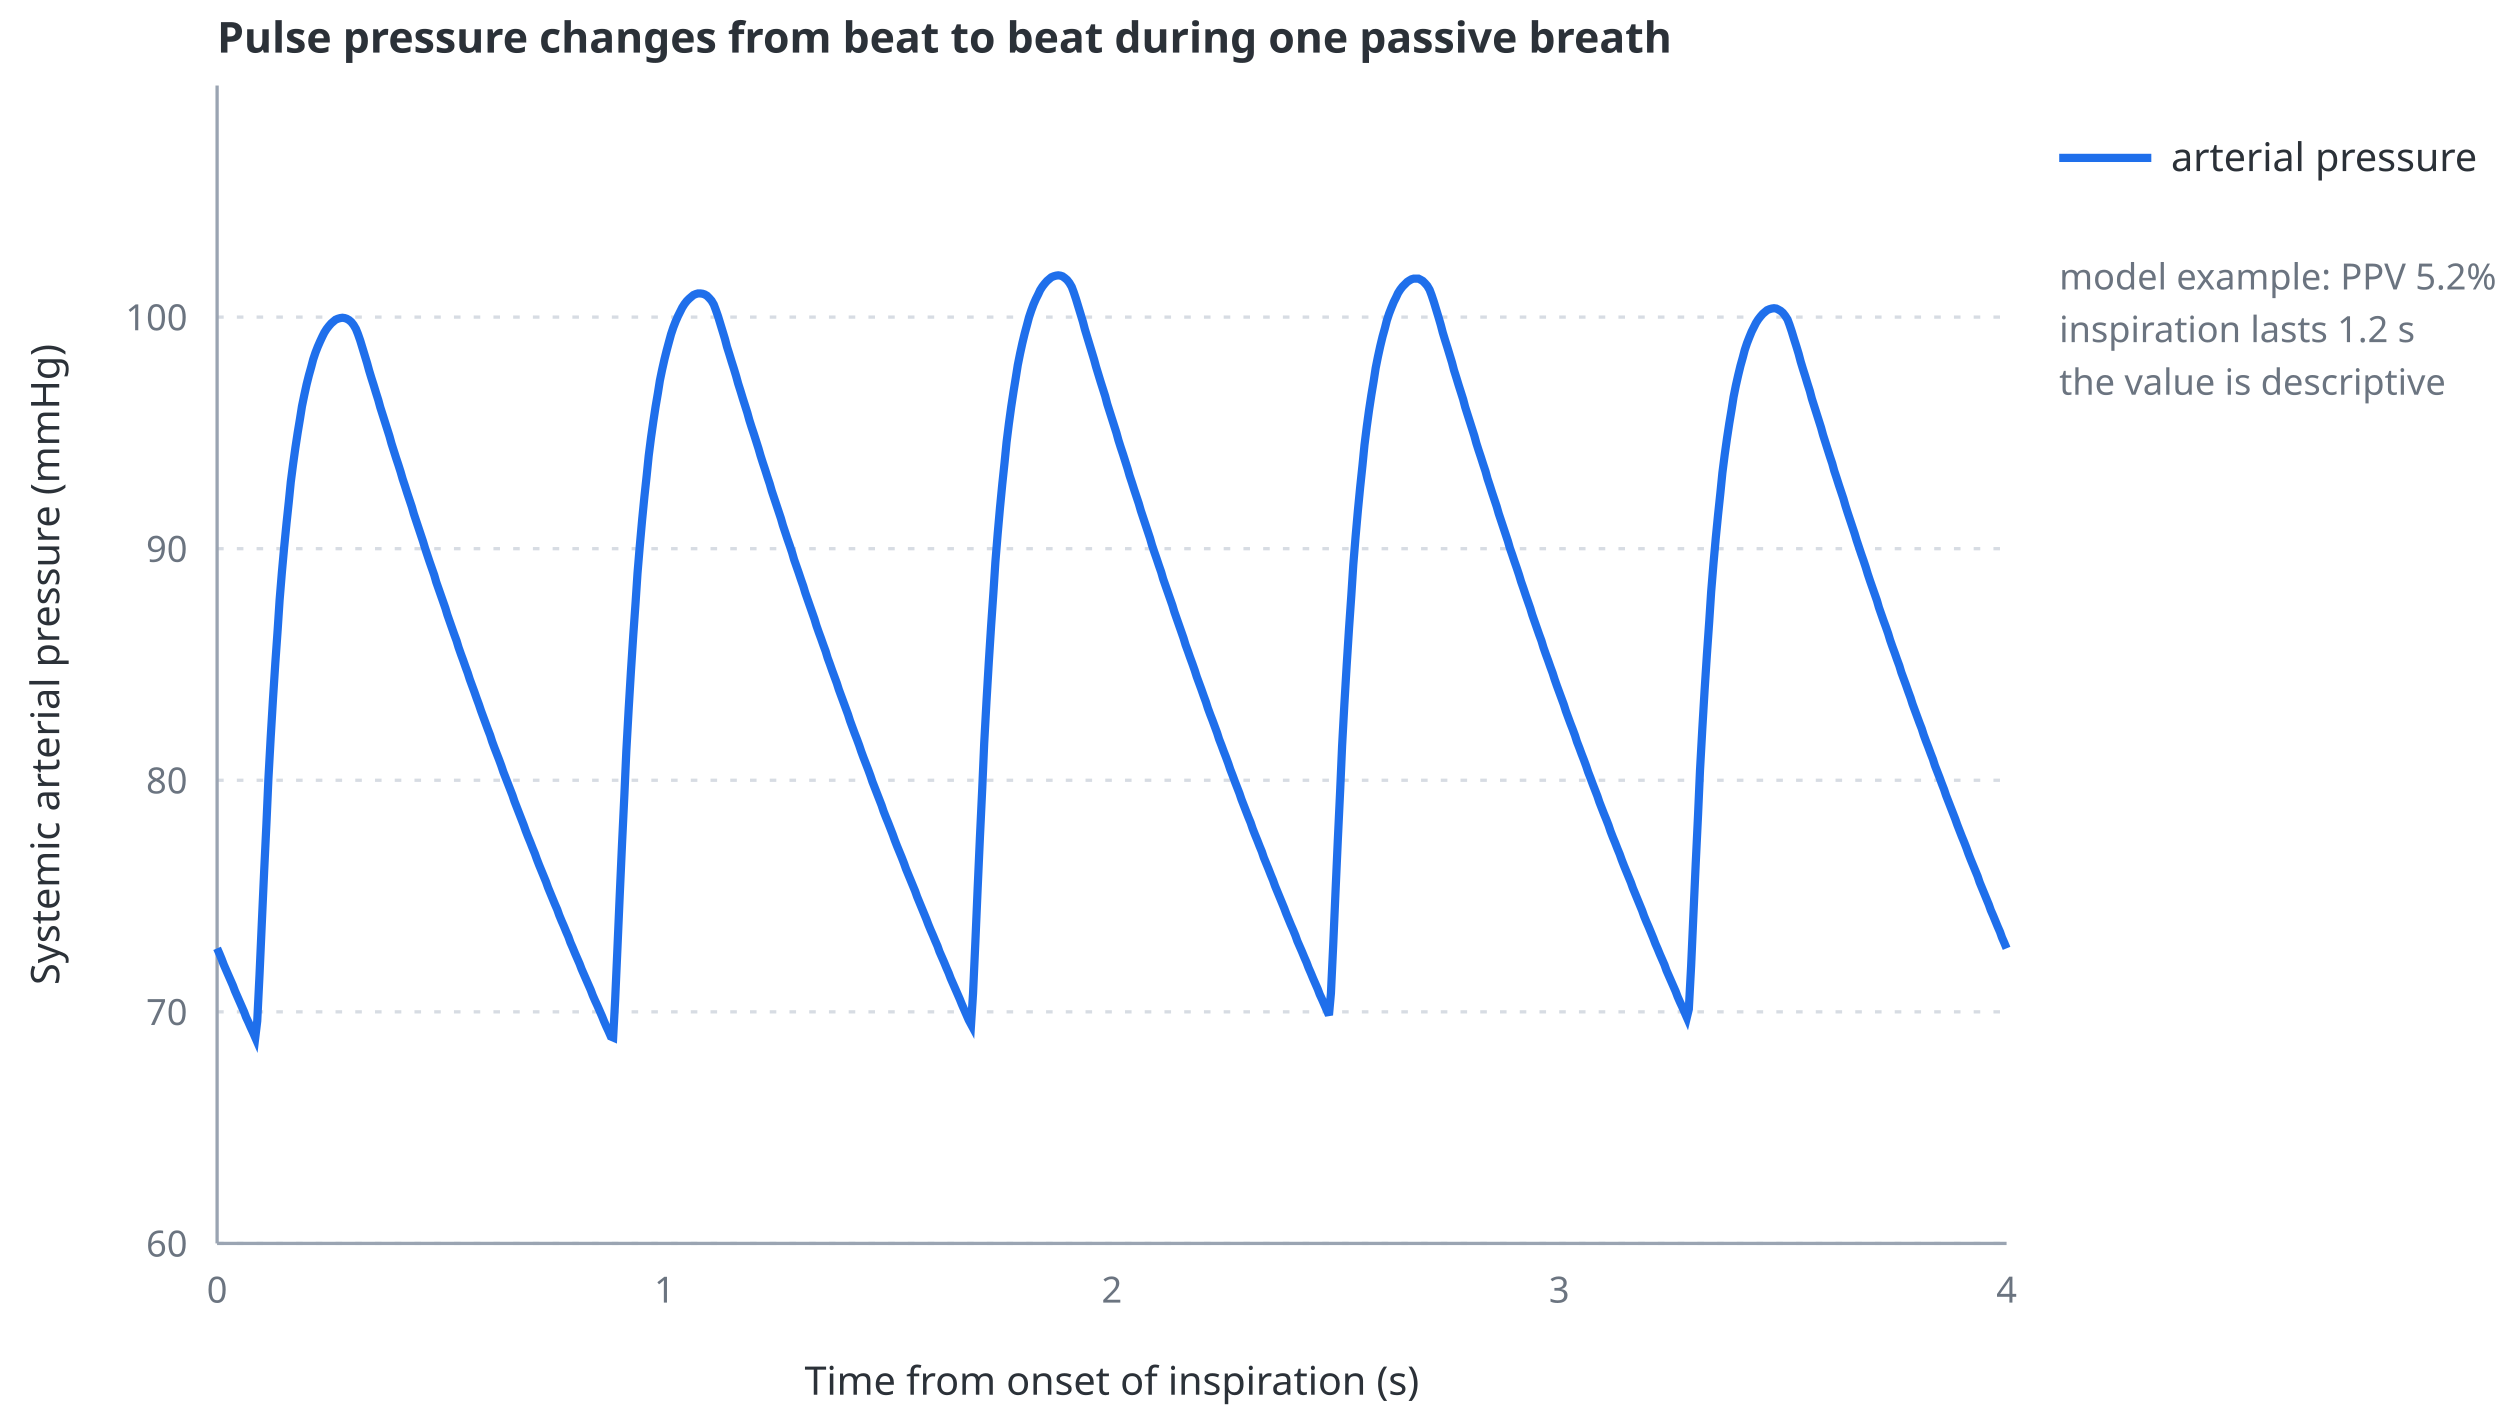
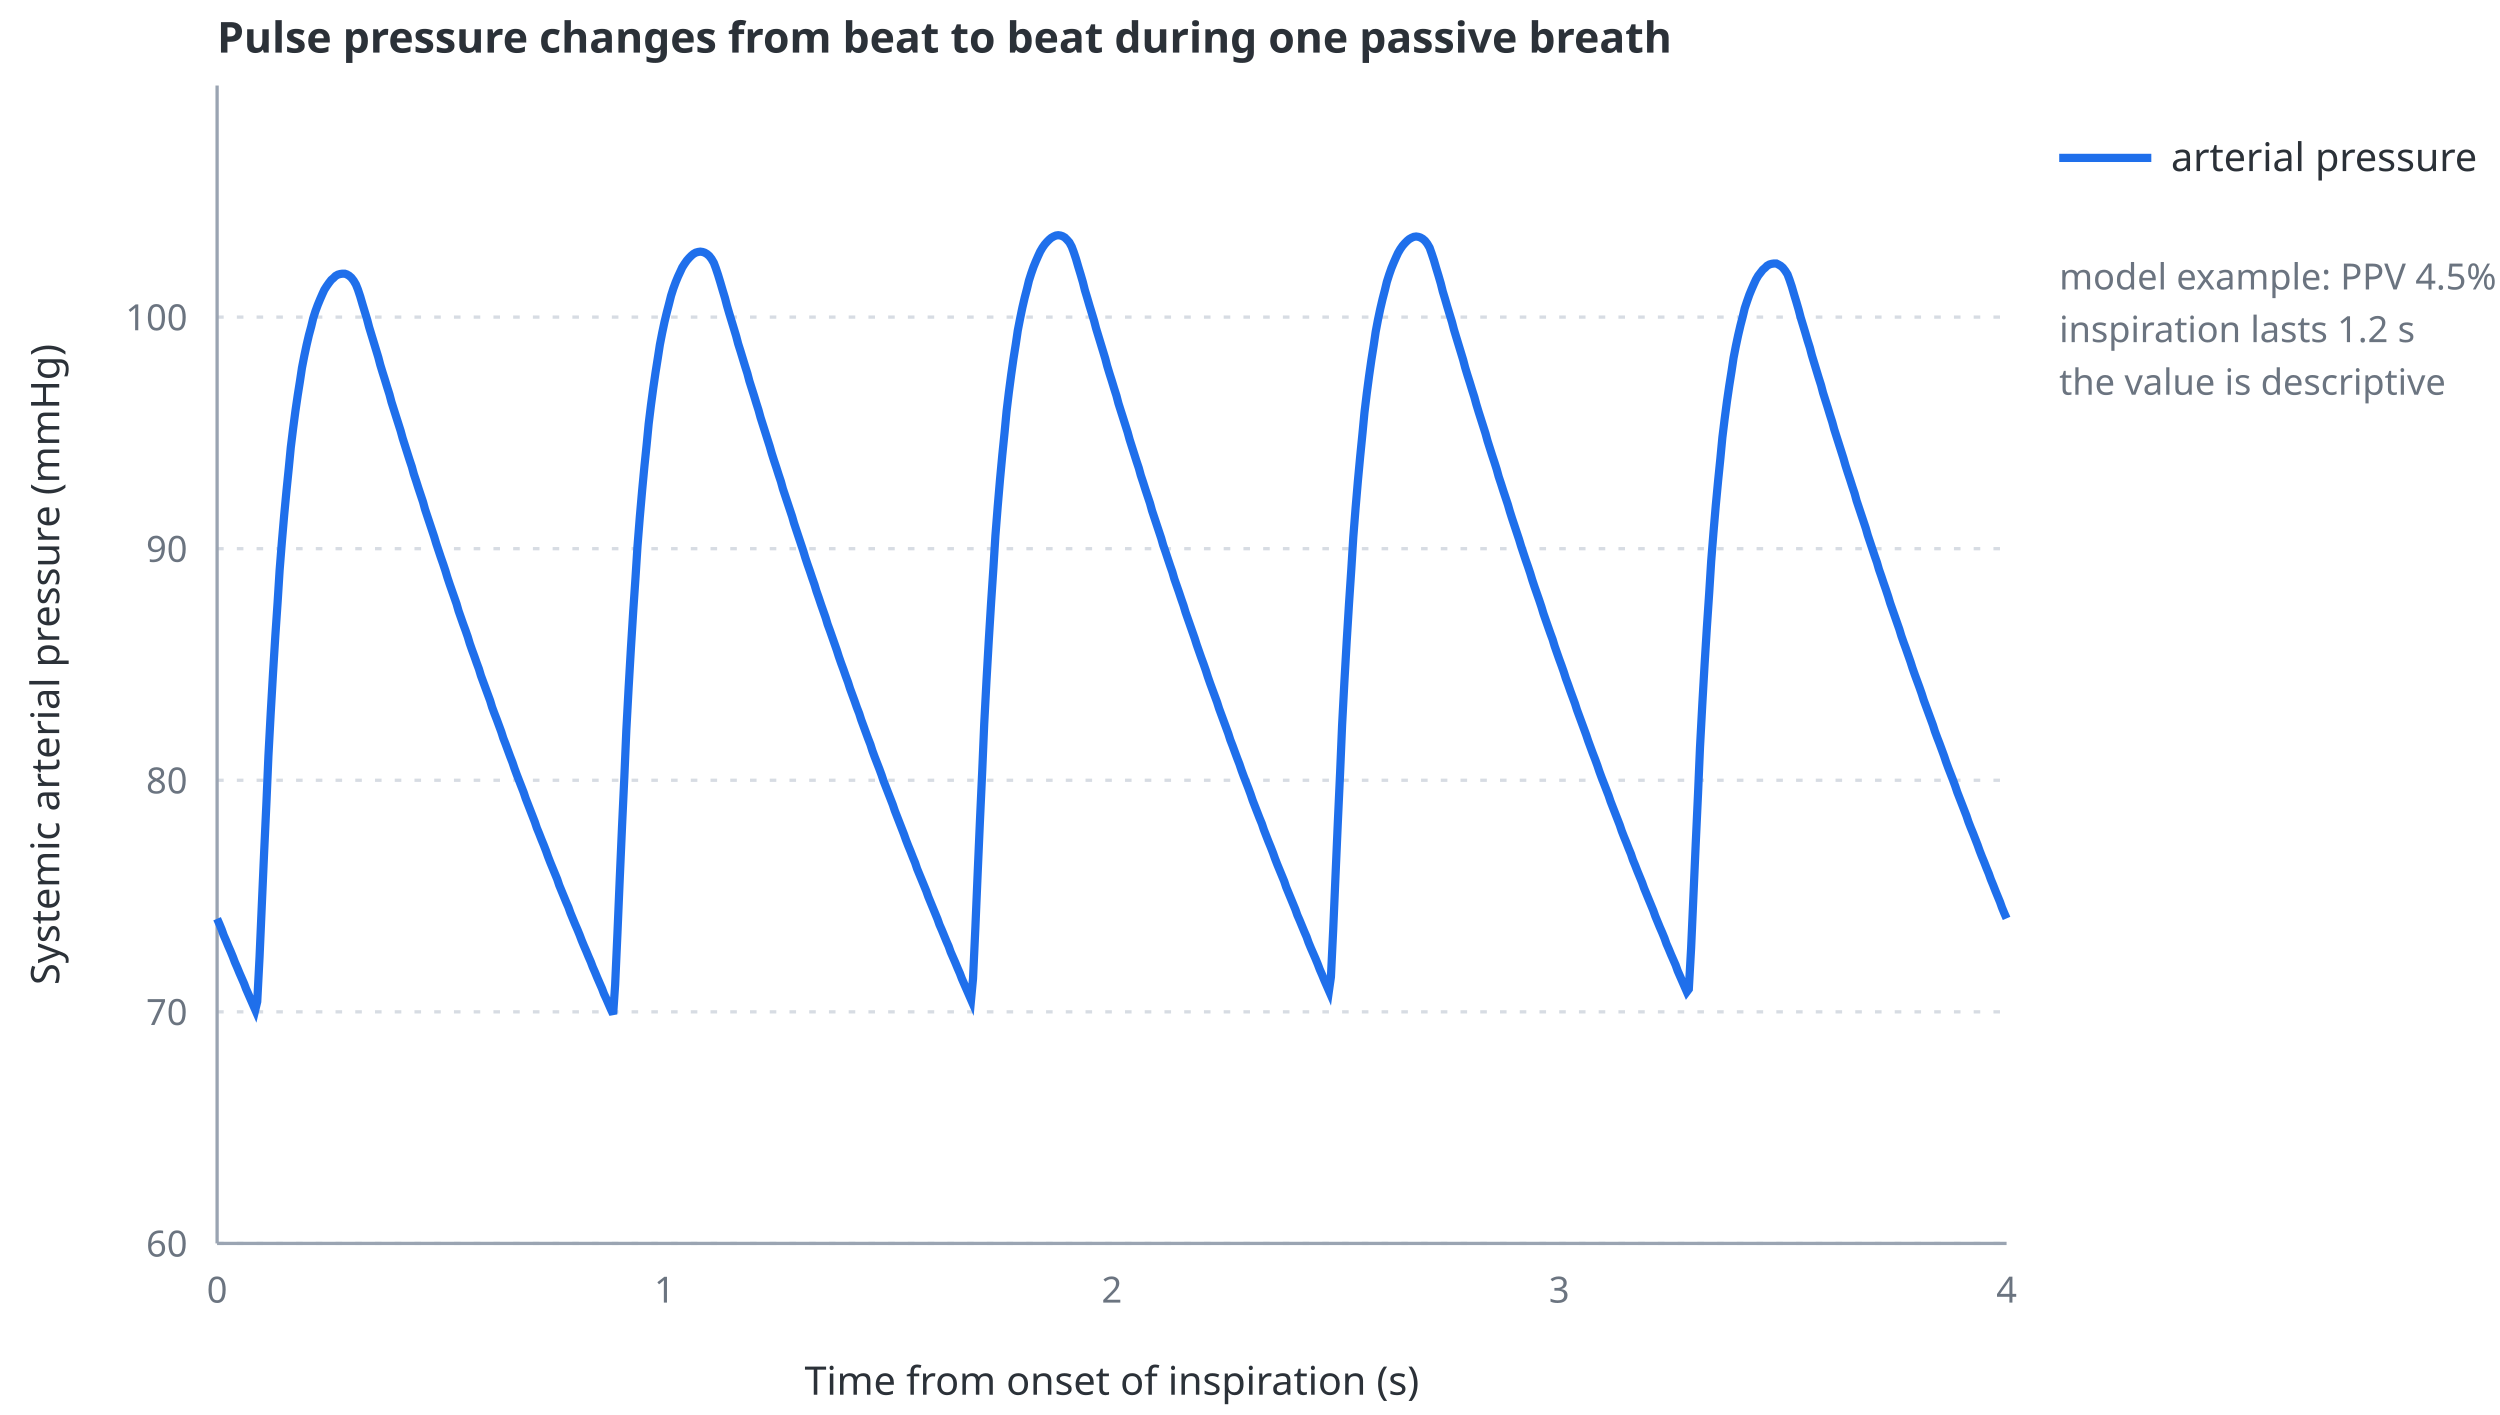
<svg xmlns="http://www.w3.org/2000/svg" viewBox="0 0 760 430" class="arthur-fig" role="img" aria-label="Pulse pressure changes from beat to beat during one passive breath">
  <style>
  svg.arthur-fig .bg { fill: none }
  svg.arthur-fig .axis { stroke: var(--fig-axis, #9aa4b2); stroke-width: 1 }
  svg.arthur-fig .grid { stroke: var(--fig-grid, #d7dce3); stroke-width: 1; stroke-dasharray: 2 4 }
  svg.arthur-fig .tick { fill: var(--fig-muted, #6b7480); font: 11px system-ui, sans-serif }
  svg.arthur-fig .label { fill: var(--fig-text, #2b3138); font: 12px system-ui, sans-serif }
  svg.arthur-fig .title { fill: var(--fig-text, #2b3138); font: 600 13px system-ui, sans-serif }
  svg.arthur-fig .lm { stroke: var(--fig-grid, #d7dce3); stroke-width: 1 }
  svg.arthur-fig .lm-text { fill: var(--fig-muted, #6b7480); font: 600 11px system-ui, sans-serif }
  svg.arthur-fig .total { stroke: var(--fig-total, #1f6feb); stroke-width: 2.5; fill: none }
  svg.arthur-fig .alv { stroke: var(--fig-alv, #d1495b); stroke-width: 1.6; fill: none; stroke-dasharray: 6 3 }
  svg.arthur-fig .extra { stroke: var(--fig-extra, #2a9d8f); stroke-width: 1.6; fill: none; stroke-dasharray: 6 3 }
  svg.arthur-fig .nadir { stroke: var(--fig-total, #1f6feb); stroke-width: 1; stroke-dasharray: 3 3 }
  svg.arthur-fig .dot { fill: var(--fig-total, #1f6feb); stroke: none }
  @media (prefers-color-scheme: dark) {
    svg.arthur-fig .axis { stroke: #5b6472 }
    svg.arthur-fig .grid, svg.arthur-fig .lm { stroke: #363d47 }
    svg.arthur-fig .tick, svg.arthur-fig .lm-text { fill: #8b95a3 }
    svg.arthur-fig .label, svg.arthur-fig .title { fill: #d6dbe2 }
    svg.arthur-fig .total, svg.arthur-fig .nadir { stroke: #58a6ff }
    svg.arthur-fig .dot { fill: #58a6ff }
    svg.arthur-fig .alv { stroke: #f08c9a }
    svg.arthur-fig .extra { stroke: #4fd1c1 }
  }
</style>
  <rect class="bg" width="760" height="430" />
  <text class="title" x="66" y="16">Pulse pressure changes from beat to beat during one passive breath</text>
  <line class="grid" x1="66" y1="378.0" x2="610" y2="378.0" />
  <text class="tick" x="57" y="382.0" text-anchor="end">60</text>
  <line class="grid" x1="66" y1="307.6" x2="610" y2="307.6" />
  <text class="tick" x="57" y="311.6" text-anchor="end">70</text>
  <line class="grid" x1="66" y1="237.2" x2="610" y2="237.2" />
  <text class="tick" x="57" y="241.2" text-anchor="end">80</text>
  <line class="grid" x1="66" y1="166.8" x2="610" y2="166.8" />
  <text class="tick" x="57" y="170.8" text-anchor="end">90</text>
  <line class="grid" x1="66" y1="96.4" x2="610" y2="96.4" />
  <text class="tick" x="57" y="100.4" text-anchor="end">100</text>
  <text class="tick" x="66.0" y="396" text-anchor="middle">0</text>
  <text class="tick" x="202.0" y="396" text-anchor="middle">1</text>
  <text class="tick" x="338.0" y="396" text-anchor="middle">2</text>
  <text class="tick" x="474.0" y="396" text-anchor="middle">3</text>
  <text class="tick" x="610.0" y="396" text-anchor="middle">4</text>
  <line class="axis" x1="66" y1="26" x2="66" y2="378" />
  <line class="axis" x1="66" y1="378.0" x2="610" y2="378.0" />
-   <path class="total" style="stroke-dasharray:none" d="M66.0 288.3 L66.7 289.9 L67.4 291.6 L68.0 293.2 L68.7 294.8 L69.4 296.4 L70.1 298.0 L70.8 299.6 L71.4 301.2 L72.1 302.8 L72.8 304.4 L73.5 306.0 L74.2 307.6 L74.8 309.2 L75.5 310.7 L76.2 312.3 L76.9 313.8 L77.6 315.4 L78.2 310.4 L78.9 296.2 L79.6 280.4 L80.3 264.9 L81.0 250.3 L81.6 236.7 L82.3 224.0 L83.0 212.3 L83.7 201.5 L84.4 191.6 L85.0 182.4 L85.7 173.9 L86.4 166.2 L87.1 159.1 L87.8 152.5 L88.4 146.5 L89.1 141.1 L89.8 136.1 L90.5 131.5 L91.2 127.3 L91.8 123.5 L92.5 120.1 L93.2 116.9 L93.9 114.1 L94.6 111.6 L95.2 109.3 L95.9 107.2 L96.6 105.4 L97.3 103.8 L98.0 102.3 L98.6 101.1 L99.3 100.0 L100.0 99.1 L100.7 98.3 L101.4 97.7 L102.0 97.2 L102.7 96.9 L103.4 96.7 L104.1 96.6 L104.8 96.7 L105.4 96.9 L106.1 97.3 L106.8 97.9 L107.5 98.8 L108.2 100.0 L108.8 101.5 L109.5 103.5 L110.2 105.8 L110.9 108.1 L111.6 110.4 L112.2 112.6 L112.9 114.9 L113.6 117.1 L114.3 119.4 L115.0 121.6 L115.6 123.8 L116.3 126.0 L117.0 128.2 L117.7 130.4 L118.4 132.6 L119.0 134.8 L119.7 137.0 L120.4 139.2 L121.1 141.3 L121.8 143.5 L122.4 145.6 L123.1 147.7 L123.8 149.9 L124.5 152.0 L125.2 154.1 L125.8 156.2 L126.5 158.3 L127.2 160.4 L127.9 162.5 L128.6 164.6 L129.2 166.6 L129.9 168.7 L130.6 170.8 L131.3 172.8 L132.0 174.8 L132.6 176.9 L133.3 178.9 L134.0 180.9 L134.7 182.9 L135.4 184.9 L136.0 186.9 L136.7 188.9 L137.4 190.9 L138.1 192.9 L138.8 194.8 L139.4 196.8 L140.1 198.8 L140.8 200.7 L141.5 202.7 L142.2 204.6 L142.8 206.5 L143.5 208.4 L144.2 210.3 L144.9 212.3 L145.6 214.2 L146.2 216.0 L146.9 217.9 L147.6 219.8 L148.3 221.7 L149.0 223.5 L149.6 225.4 L150.3 227.3 L151.0 229.1 L151.7 230.9 L152.4 232.8 L153.0 234.6 L153.7 236.4 L154.4 238.2 L155.1 240.0 L155.8 241.8 L156.4 243.6 L157.1 245.4 L157.8 247.2 L158.5 249.0 L159.2 250.8 L159.8 252.5 L160.5 254.3 L161.2 256.0 L161.9 257.8 L162.6 259.5 L163.2 261.2 L163.9 263.0 L164.6 264.7 L165.3 266.4 L166.0 268.1 L166.6 269.8 L167.3 271.5 L168.0 273.2 L168.7 274.9 L169.4 276.5 L170.0 278.2 L170.7 279.9 L171.4 281.5 L172.1 283.2 L172.8 284.8 L173.4 286.5 L174.1 288.1 L174.8 289.8 L175.5 291.4 L176.2 293.0 L176.8 294.6 L177.5 296.2 L178.2 297.8 L178.9 299.4 L179.6 301.0 L180.2 302.6 L180.9 304.2 L181.6 305.7 L182.3 307.3 L183.0 308.9 L183.6 310.4 L184.3 312.0 L185.0 313.5 L185.7 315.1 L186.4 315.4 L187.0 304.1 L187.7 288.3 L188.4 272.1 L189.1 256.5 L189.8 241.9 L190.4 228.4 L191.1 215.8 L191.8 204.1 L192.5 193.3 L193.2 183.4 L193.8 174.3 L194.5 165.9 L195.2 158.1 L195.9 151.0 L196.6 144.5 L197.2 138.6 L197.9 133.1 L198.6 128.2 L199.3 123.6 L200.0 119.5 L200.6 115.7 L201.3 112.3 L202.0 109.2 L202.7 106.4 L203.4 103.8 L204.0 101.6 L204.7 99.5 L205.4 97.7 L206.1 96.1 L206.8 94.7 L207.4 93.5 L208.1 92.4 L208.8 91.5 L209.5 90.8 L210.2 90.2 L210.8 89.7 L211.5 89.4 L212.2 89.2 L212.9 89.2 L213.6 89.3 L214.2 89.5 L214.9 89.9 L215.6 90.6 L216.3 91.4 L217.0 92.6 L217.6 94.2 L218.3 96.2 L219.0 98.5 L219.7 100.8 L220.4 103.1 L221.0 105.4 L221.7 107.6 L222.4 109.9 L223.1 112.1 L223.8 114.4 L224.4 116.6 L225.1 118.8 L225.8 121.1 L226.5 123.3 L227.2 125.5 L227.8 127.7 L228.5 129.9 L229.2 132.0 L229.9 134.2 L230.6 136.4 L231.2 138.5 L231.9 140.7 L232.6 142.8 L233.3 145.0 L234.0 147.1 L234.6 149.2 L235.3 151.3 L236.0 153.4 L236.7 155.5 L237.4 157.6 L238.0 159.7 L238.7 161.8 L239.4 163.9 L240.1 165.9 L240.8 168.0 L241.4 170.1 L242.1 172.1 L242.8 174.1 L243.5 176.2 L244.2 178.2 L244.8 180.2 L245.5 182.2 L246.2 184.2 L246.9 186.2 L247.6 188.2 L248.2 190.2 L248.9 192.2 L249.6 194.1 L250.3 196.1 L251.0 198.0 L251.6 200.0 L252.3 201.9 L253.0 203.9 L253.7 205.8 L254.4 207.7 L255.0 209.6 L255.7 211.5 L256.4 213.4 L257.1 215.3 L257.8 217.2 L258.4 219.1 L259.1 221.0 L259.8 222.9 L260.5 224.7 L261.2 226.6 L261.8 228.4 L262.5 230.3 L263.2 232.1 L263.9 233.9 L264.6 235.8 L265.2 237.6 L265.9 239.4 L266.6 241.2 L267.3 243.0 L268.0 244.8 L268.6 246.6 L269.3 248.4 L270.0 250.1 L270.7 251.9 L271.4 253.7 L272.0 255.4 L272.7 257.2 L273.4 258.9 L274.1 260.6 L274.8 262.4 L275.4 264.1 L276.1 265.8 L276.8 267.5 L277.5 269.2 L278.2 270.9 L278.8 272.6 L279.5 274.3 L280.2 276.0 L280.9 277.7 L281.6 279.4 L282.2 281.0 L282.9 282.7 L283.6 284.3 L284.3 286.0 L285.0 287.6 L285.6 289.3 L286.3 290.9 L287.0 292.5 L287.7 294.2 L288.4 295.8 L289.0 297.4 L289.7 299.0 L290.4 300.6 L291.1 302.2 L291.8 303.8 L292.4 305.3 L293.1 306.9 L293.8 308.5 L294.5 310.1 L295.2 311.4 L295.8 302.1 L296.5 286.6 L297.2 270.2 L297.9 254.5 L298.6 239.7 L299.2 225.9 L299.9 213.1 L300.6 201.2 L301.3 190.2 L302.0 180.1 L302.6 170.8 L303.3 162.2 L304.0 154.3 L304.7 147.1 L305.4 140.5 L306.0 134.4 L306.7 128.8 L307.4 123.7 L308.1 119.1 L308.8 114.8 L309.4 111.0 L310.1 107.5 L310.8 104.3 L311.5 101.4 L312.2 98.8 L312.8 96.5 L313.5 94.4 L314.2 92.5 L314.9 90.9 L315.6 89.5 L316.2 88.2 L316.9 87.1 L317.6 86.2 L318.3 85.4 L319.0 84.8 L319.6 84.3 L320.3 84.0 L321.0 83.8 L321.7 83.7 L322.4 83.8 L323.0 84.0 L323.7 84.5 L324.4 85.1 L325.1 86.0 L325.8 87.2 L326.4 88.8 L327.1 90.9 L327.8 93.2 L328.5 95.5 L329.2 97.8 L329.8 100.1 L330.5 102.4 L331.2 104.7 L331.9 107.0 L332.6 109.3 L333.2 111.5 L333.9 113.8 L334.6 116.1 L335.3 118.3 L336.0 120.5 L336.6 122.8 L337.3 125.0 L338.0 127.2 L338.7 129.4 L339.4 131.6 L340.0 133.8 L340.7 136.0 L341.4 138.1 L342.1 140.3 L342.8 142.5 L343.4 144.6 L344.1 146.7 L344.8 148.9 L345.5 151.0 L346.2 153.1 L346.8 155.2 L347.5 157.3 L348.2 159.4 L348.9 161.5 L349.6 163.6 L350.2 165.7 L350.9 167.8 L351.6 169.8 L352.3 171.9 L353.0 173.9 L353.6 176.0 L354.3 178.0 L355.0 180.0 L355.7 182.0 L356.4 184.0 L357.0 186.0 L357.7 188.0 L358.4 190.0 L359.1 192.0 L359.8 194.0 L360.4 196.0 L361.1 197.9 L361.8 199.9 L362.5 201.8 L363.2 203.8 L363.8 205.7 L364.5 207.6 L365.2 209.5 L365.9 211.5 L366.6 213.4 L367.2 215.3 L367.9 217.2 L368.6 219.0 L369.3 220.9 L370.0 222.8 L370.6 224.7 L371.3 226.5 L372.0 228.4 L372.7 230.2 L373.4 232.1 L374.0 233.9 L374.7 235.7 L375.4 237.6 L376.1 239.4 L376.8 241.2 L377.4 243.0 L378.1 244.8 L378.8 246.6 L379.5 248.4 L380.2 250.1 L380.8 251.9 L381.5 253.7 L382.2 255.4 L382.9 257.2 L383.6 258.9 L384.2 260.7 L384.9 262.4 L385.6 264.1 L386.3 265.9 L387.0 267.6 L387.6 269.3 L388.3 271.0 L389.0 272.7 L389.7 274.4 L390.4 276.1 L391.0 277.7 L391.7 279.4 L392.4 281.1 L393.1 282.7 L393.8 284.4 L394.4 286.1 L395.1 287.7 L395.8 289.3 L396.5 291.0 L397.2 292.6 L397.8 294.2 L398.5 295.8 L399.2 297.5 L399.9 299.1 L400.6 300.7 L401.2 302.3 L401.9 303.8 L402.6 305.4 L403.3 307.0 L404.0 308.6 L404.6 302.0 L405.3 287.2 L406.0 271.0 L406.7 255.3 L407.4 240.5 L408.0 226.7 L408.7 213.9 L409.4 202.1 L410.1 191.1 L410.8 181.0 L411.4 171.7 L412.1 163.1 L412.8 155.2 L413.5 148.0 L414.2 141.4 L414.8 135.3 L415.5 129.7 L416.2 124.6 L416.9 120.0 L417.6 115.8 L418.2 111.9 L418.9 108.4 L419.6 105.2 L420.3 102.3 L421.0 99.8 L421.6 97.4 L422.3 95.3 L423.0 93.5 L423.7 91.8 L424.4 90.4 L425.0 89.1 L425.7 88.0 L426.4 87.1 L427.1 86.4 L427.8 85.7 L428.4 85.3 L429.1 84.9 L429.8 84.7 L430.5 84.7 L431.2 84.7 L431.8 85.0 L432.5 85.4 L433.2 86.1 L433.9 86.9 L434.6 88.1 L435.2 89.7 L435.9 91.8 L436.6 94.1 L437.3 96.4 L438.0 98.8 L438.6 101.1 L439.3 103.4 L440.0 105.6 L440.7 107.9 L441.4 110.2 L442.0 112.5 L442.7 114.7 L443.4 117.0 L444.1 119.2 L444.8 121.4 L445.4 123.7 L446.1 125.9 L446.8 128.1 L447.5 130.3 L448.2 132.5 L448.8 134.7 L449.5 136.9 L450.2 139.0 L450.9 141.2 L451.6 143.3 L452.2 145.5 L452.9 147.6 L453.6 149.8 L454.3 151.9 L455.0 154.0 L455.6 156.1 L456.3 158.2 L457.0 160.3 L457.7 162.4 L458.4 164.5 L459.0 166.6 L459.7 168.6 L460.4 170.7 L461.1 172.7 L461.8 174.8 L462.4 176.8 L463.1 178.8 L463.8 180.9 L464.5 182.9 L465.2 184.9 L465.8 186.9 L466.5 188.9 L467.2 190.9 L467.9 192.9 L468.6 194.8 L469.2 196.8 L469.9 198.8 L470.6 200.7 L471.3 202.7 L472.0 204.6 L472.6 206.5 L473.3 208.5 L474.0 210.4 L474.7 212.3 L475.4 214.2 L476.0 216.1 L476.7 218.0 L477.4 219.9 L478.1 221.7 L478.8 223.6 L479.4 225.5 L480.1 227.3 L480.8 229.2 L481.5 231.0 L482.2 232.9 L482.8 234.7 L483.5 236.5 L484.2 238.4 L484.9 240.2 L485.6 242.0 L486.2 243.8 L486.9 245.6 L487.6 247.4 L488.3 249.1 L489.0 250.9 L489.6 252.7 L490.3 254.5 L491.0 256.2 L491.7 258.0 L492.4 259.7 L493.0 261.4 L493.7 263.2 L494.4 264.9 L495.1 266.6 L495.8 268.3 L496.4 270.0 L497.1 271.7 L497.8 273.4 L498.5 275.1 L499.2 276.8 L499.8 278.5 L500.5 280.2 L501.2 281.8 L501.9 283.5 L502.6 285.2 L503.2 286.8 L503.9 288.4 L504.6 290.1 L505.3 291.7 L506.0 293.3 L506.6 295.0 L507.3 296.6 L508.0 298.2 L508.7 299.8 L509.4 301.4 L510.0 303.0 L510.7 304.6 L511.4 306.1 L512.1 307.7 L512.8 309.3 L513.4 306.8 L514.1 293.7 L514.8 278.0 L515.5 262.5 L516.2 247.9 L516.8 234.2 L517.5 221.6 L518.2 209.8 L518.9 199.0 L519.6 189.0 L520.2 179.8 L520.9 171.3 L521.6 163.5 L522.3 156.4 L523.0 149.8 L523.6 143.8 L524.3 138.3 L525.0 133.3 L525.7 128.7 L526.4 124.5 L527.0 120.7 L527.7 117.2 L528.4 114.1 L529.1 111.2 L529.8 108.7 L530.4 106.4 L531.1 104.3 L531.8 102.5 L532.5 100.8 L533.2 99.4 L533.8 98.2 L534.5 97.1 L535.2 96.2 L535.9 95.4 L536.6 94.8 L537.2 94.3 L537.9 94.0 L538.6 93.8 L539.3 93.7 L540.0 93.8 L540.6 94.1 L541.3 94.5 L542.0 95.1 L542.7 96.0 L543.4 97.1 L544.0 98.7 L544.7 100.8 L545.4 103.1 L546.1 105.3 L546.8 107.6 L547.4 109.9 L548.1 112.2 L548.8 114.4 L549.5 116.7 L550.2 118.9 L550.8 121.2 L551.5 123.4 L552.2 125.6 L552.9 127.8 L553.6 130.0 L554.2 132.2 L554.9 134.4 L555.6 136.6 L556.3 138.8 L557.0 140.9 L557.6 143.1 L558.3 145.2 L559.0 147.4 L559.7 149.5 L560.4 151.6 L561.0 153.7 L561.7 155.9 L562.4 158.0 L563.1 160.1 L563.8 162.2 L564.4 164.2 L565.1 166.3 L565.8 168.4 L566.5 170.4 L567.2 172.5 L567.8 174.5 L568.5 176.6 L569.2 178.6 L569.9 180.6 L570.6 182.6 L571.2 184.7 L571.9 186.7 L572.6 188.7 L573.3 190.6 L574.0 192.6 L574.6 194.6 L575.3 196.6 L576.0 198.5 L576.7 200.5 L577.4 202.4 L578.0 204.4 L578.7 206.3 L579.4 208.2 L580.1 210.2 L580.8 212.1 L581.4 214.0 L582.1 215.9 L582.8 217.8 L583.5 219.7 L584.2 221.5 L584.8 223.4 L585.5 225.3 L586.2 227.1 L586.9 229.0 L587.6 230.8 L588.2 232.7 L588.9 234.5 L589.6 236.3 L590.3 238.2 L591.0 240.0 L591.6 241.8 L592.3 243.6 L593.0 245.4 L593.7 247.2 L594.4 249.0 L595.0 250.7 L595.7 252.5 L596.4 254.3 L597.1 256.0 L597.8 257.8 L598.4 259.5 L599.1 261.3 L599.8 263.0 L600.5 264.7 L601.2 266.4 L601.8 268.2 L602.5 269.9 L603.2 271.6 L603.9 273.3 L604.6 275.0 L605.2 276.7 L605.9 278.3 L606.6 280.0 L607.3 281.7 L608.0 283.3 L608.6 285.0 L609.3 286.6 L610.0 288.3" />
+   <path class="total" style="stroke-dasharray:none" d="M66.0 279.3 L66.7 280.9 L67.4 282.6 L68.0 284.3 L68.7 285.9 L69.4 287.6 L70.1 289.2 L70.8 290.9 L71.4 292.5 L72.1 294.1 L72.8 295.8 L73.5 297.4 L74.2 299.0 L74.8 300.6 L75.5 302.2 L76.2 303.8 L76.9 305.4 L77.6 307.0 L78.2 304.5 L78.9 291.0 L79.6 274.9 L80.3 259.0 L81.0 243.9 L81.6 229.8 L82.3 216.7 L83.0 204.6 L83.7 193.3 L84.4 183.0 L85.0 173.4 L85.7 164.6 L86.4 156.5 L87.1 149.1 L87.8 142.2 L88.4 136.0 L89.1 130.3 L89.8 125.0 L90.5 120.2 L91.2 115.8 L91.8 111.8 L92.5 108.2 L93.2 104.9 L93.9 101.9 L94.6 99.3 L95.2 96.8 L95.9 94.6 L96.6 92.7 L97.3 91.0 L98.0 89.4 L98.6 88.1 L99.3 87.0 L100.0 86.0 L100.7 85.1 L101.4 84.5 L102.0 83.9 L102.7 83.5 L103.4 83.3 L104.1 83.2 L104.8 83.2 L105.4 83.4 L106.1 83.8 L106.8 84.4 L107.5 85.3 L108.2 86.5 L108.8 88.0 L109.5 90.1 L110.2 92.5 L110.9 94.8 L111.6 97.1 L112.2 99.4 L112.9 101.7 L113.6 104.0 L114.3 106.3 L115.0 108.6 L115.6 110.9 L116.3 113.2 L117.0 115.4 L117.7 117.7 L118.4 119.9 L119.0 122.2 L119.7 124.4 L120.4 126.6 L121.1 128.8 L121.8 131.0 L122.4 133.2 L123.1 135.4 L123.8 137.6 L124.5 139.8 L125.2 141.9 L125.8 144.1 L126.5 146.2 L127.2 148.4 L127.9 150.5 L128.6 152.6 L129.2 154.8 L129.9 156.9 L130.6 159.0 L131.3 161.1 L132.0 163.2 L132.6 165.2 L133.3 167.3 L134.0 169.4 L134.7 171.4 L135.4 173.5 L136.0 175.5 L136.7 177.6 L137.4 179.6 L138.1 181.6 L138.8 183.6 L139.4 185.7 L140.1 187.7 L140.8 189.7 L141.5 191.6 L142.2 193.6 L142.8 195.6 L143.5 197.6 L144.2 199.5 L144.9 201.5 L145.6 203.4 L146.2 205.4 L146.9 207.3 L147.6 209.2 L148.3 211.1 L149.0 213.0 L149.6 215.0 L150.3 216.9 L151.0 218.7 L151.7 220.6 L152.4 222.5 L153.0 224.4 L153.7 226.2 L154.4 228.1 L155.1 230.0 L155.8 231.8 L156.4 233.6 L157.1 235.5 L157.8 237.3 L158.5 239.1 L159.2 240.9 L159.8 242.7 L160.5 244.5 L161.2 246.3 L161.9 248.1 L162.6 249.9 L163.2 251.7 L163.9 253.4 L164.6 255.2 L165.3 256.9 L166.0 258.7 L166.6 260.4 L167.3 262.2 L168.0 263.9 L168.7 265.6 L169.4 267.3 L170.0 269.1 L170.7 270.8 L171.4 272.5 L172.1 274.2 L172.8 275.8 L173.4 277.5 L174.1 279.2 L174.8 280.9 L175.5 282.5 L176.2 284.2 L176.8 285.8 L177.5 287.5 L178.2 289.1 L178.9 290.8 L179.6 292.4 L180.2 294.0 L180.9 295.6 L181.6 297.3 L182.3 298.9 L183.0 300.5 L183.6 302.1 L184.3 303.6 L185.0 305.2 L185.7 306.8 L186.4 308.3 L187.0 299.4 L187.7 283.8 L188.4 267.2 L189.1 251.2 L189.8 236.2 L190.4 222.1 L191.1 209.1 L191.8 197.0 L192.5 185.8 L193.2 175.5 L193.8 166.0 L194.5 157.2 L195.2 149.2 L195.9 141.8 L196.6 135.0 L197.2 128.8 L197.9 123.1 L198.6 117.9 L199.3 113.1 L200.0 108.7 L200.6 104.8 L201.3 101.2 L202.0 97.9 L202.7 95.0 L203.4 92.3 L204.0 89.9 L204.7 87.7 L205.4 85.8 L206.1 84.1 L206.8 82.6 L207.4 81.3 L208.1 80.2 L208.8 79.2 L209.5 78.4 L210.2 77.7 L210.8 77.2 L211.5 76.8 L212.2 76.6 L212.9 76.5 L213.6 76.6 L214.2 76.8 L214.9 77.2 L215.6 77.8 L216.3 78.7 L217.0 79.9 L217.6 81.5 L218.3 83.6 L219.0 85.9 L219.7 88.3 L220.4 90.6 L221.0 92.9 L221.7 95.3 L222.4 97.6 L223.1 99.9 L223.8 102.2 L224.4 104.5 L225.1 106.7 L225.8 109.0 L226.5 111.3 L227.2 113.5 L227.8 115.8 L228.5 118.0 L229.2 120.2 L229.9 122.5 L230.6 124.7 L231.2 126.9 L231.9 129.1 L232.6 131.3 L233.3 133.5 L234.0 135.7 L234.6 137.8 L235.3 140.0 L236.0 142.1 L236.7 144.3 L237.4 146.4 L238.0 148.6 L238.7 150.7 L239.4 152.8 L240.1 154.9 L240.8 157.0 L241.4 159.1 L242.1 161.2 L242.8 163.3 L243.5 165.4 L244.2 167.5 L244.8 169.5 L245.5 171.6 L246.2 173.6 L246.9 175.7 L247.6 177.7 L248.2 179.7 L248.9 181.7 L249.6 183.8 L250.3 185.8 L251.0 187.8 L251.6 189.8 L252.3 191.7 L253.0 193.7 L253.7 195.7 L254.4 197.7 L255.0 199.6 L255.7 201.6 L256.4 203.5 L257.1 205.5 L257.8 207.4 L258.4 209.3 L259.1 211.2 L259.8 213.1 L260.5 215.1 L261.2 216.9 L261.8 218.8 L262.5 220.7 L263.2 222.6 L263.9 224.5 L264.6 226.3 L265.2 228.2 L265.9 230.1 L266.6 231.9 L267.3 233.7 L268.0 235.6 L268.6 237.4 L269.3 239.2 L270.0 241.0 L270.7 242.8 L271.4 244.6 L272.0 246.4 L272.7 248.2 L273.4 250.0 L274.1 251.8 L274.8 253.6 L275.4 255.3 L276.1 257.1 L276.8 258.8 L277.5 260.6 L278.2 262.3 L278.8 264.1 L279.5 265.8 L280.2 267.5 L280.9 269.2 L281.6 270.9 L282.2 272.6 L282.9 274.3 L283.6 276.0 L284.3 277.7 L285.0 279.4 L285.6 281.1 L286.3 282.7 L287.0 284.4 L287.7 286.1 L288.4 287.7 L289.0 289.4 L289.7 291.0 L290.4 292.6 L291.1 294.3 L291.8 295.9 L292.4 297.5 L293.1 299.1 L293.8 300.7 L294.5 302.3 L295.2 303.9 L295.8 297.5 L296.5 282.3 L297.2 265.7 L297.9 249.6 L298.6 234.3 L299.2 220.1 L299.9 206.8 L300.6 194.5 L301.3 183.1 L302.0 172.6 L302.6 162.9 L303.3 154.0 L304.0 145.8 L304.7 138.3 L305.4 131.4 L306.0 125.0 L306.7 119.2 L307.4 113.9 L308.1 109.0 L308.8 104.6 L309.4 100.5 L310.1 96.9 L310.8 93.5 L311.5 90.5 L312.2 87.8 L312.8 85.3 L313.5 83.1 L314.2 81.1 L314.9 79.4 L315.6 77.8 L316.2 76.5 L316.9 75.3 L317.6 74.3 L318.3 73.5 L319.0 72.8 L319.6 72.3 L320.3 71.9 L321.0 71.6 L321.7 71.5 L322.4 71.6 L323.0 71.8 L323.7 72.2 L324.4 72.9 L325.1 73.7 L325.8 75.0 L326.4 76.6 L327.1 78.7 L327.8 81.1 L328.5 83.4 L329.2 85.8 L329.8 88.2 L330.5 90.5 L331.2 92.9 L331.9 95.2 L332.6 97.5 L333.2 99.8 L333.9 102.1 L334.6 104.4 L335.3 106.7 L336.0 109.0 L336.6 111.3 L337.3 113.6 L338.0 115.8 L338.7 118.1 L339.4 120.3 L340.0 122.6 L340.7 124.8 L341.4 127.0 L342.1 129.2 L342.8 131.4 L343.4 133.6 L344.1 135.8 L344.8 138.0 L345.5 140.2 L346.2 142.3 L346.8 144.5 L347.5 146.6 L348.2 148.8 L348.9 150.9 L349.6 153.0 L350.2 155.2 L350.9 157.3 L351.6 159.4 L352.3 161.5 L353.0 163.6 L353.6 165.7 L354.3 167.7 L355.0 169.8 L355.7 171.9 L356.4 173.9 L357.0 176.0 L357.7 178.0 L358.4 180.0 L359.1 182.1 L359.8 184.1 L360.4 186.1 L361.1 188.1 L361.8 190.1 L362.5 192.1 L363.2 194.1 L363.8 196.0 L364.5 198.0 L365.2 200.0 L365.9 201.9 L366.6 203.9 L367.2 205.8 L367.9 207.8 L368.6 209.7 L369.3 211.6 L370.0 213.5 L370.6 215.4 L371.3 217.3 L372.0 219.2 L372.7 221.1 L373.4 223.0 L374.0 224.9 L374.7 226.7 L375.4 228.6 L376.1 230.5 L376.8 232.3 L377.4 234.1 L378.1 236.0 L378.8 237.8 L379.5 239.6 L380.2 241.5 L380.8 243.3 L381.5 245.1 L382.2 246.9 L382.9 248.7 L383.6 250.4 L384.2 252.2 L384.9 254.0 L385.6 255.8 L386.3 257.5 L387.0 259.3 L387.6 261.0 L388.3 262.8 L389.0 264.5 L389.7 266.2 L390.4 267.9 L391.0 269.7 L391.7 271.4 L392.4 273.1 L393.1 274.8 L393.8 276.5 L394.4 278.2 L395.1 279.8 L395.8 281.5 L396.5 283.2 L397.2 284.8 L397.8 286.5 L398.5 288.2 L399.2 289.8 L399.9 291.4 L400.6 293.1 L401.2 294.7 L401.9 296.3 L402.6 298.0 L403.3 299.6 L404.0 301.2 L404.6 297.0 L405.3 282.5 L406.0 266.1 L406.7 250.0 L407.4 234.7 L408.0 220.4 L408.7 207.2 L409.4 194.9 L410.1 183.5 L410.8 173.0 L411.4 163.3 L412.1 154.4 L412.8 146.2 L413.5 138.7 L414.2 131.7 L414.8 125.4 L415.5 119.6 L416.2 114.3 L416.9 109.4 L417.6 105.0 L418.2 100.9 L418.9 97.2 L419.6 93.9 L420.3 90.9 L421.0 88.2 L421.6 85.7 L422.3 83.5 L423.0 81.5 L423.7 79.8 L424.4 78.2 L425.0 76.9 L425.7 75.7 L426.4 74.7 L427.1 73.9 L427.8 73.2 L428.4 72.7 L429.1 72.3 L429.8 72.0 L430.5 71.9 L431.2 72.0 L431.8 72.2 L432.5 72.6 L433.2 73.2 L433.9 74.1 L434.6 75.3 L435.2 77.0 L435.9 79.1 L436.6 81.5 L437.3 83.8 L438.0 86.2 L438.6 88.6 L439.3 90.9 L440.0 93.3 L440.7 95.6 L441.4 97.9 L442.0 100.2 L442.7 102.5 L443.4 104.8 L444.1 107.1 L444.8 109.4 L445.4 111.7 L446.1 114.0 L446.8 116.2 L447.5 118.5 L448.2 120.7 L448.8 122.9 L449.5 125.2 L450.2 127.4 L450.9 129.6 L451.6 131.8 L452.2 134.0 L452.9 136.2 L453.6 138.4 L454.3 140.5 L455.0 142.7 L455.6 144.9 L456.3 147.0 L457.0 149.2 L457.7 151.3 L458.4 153.4 L459.0 155.5 L459.7 157.7 L460.4 159.8 L461.1 161.9 L461.8 164.0 L462.4 166.0 L463.1 168.1 L463.8 170.2 L464.5 172.2 L465.2 174.3 L465.8 176.3 L466.5 178.4 L467.2 180.4 L467.9 182.4 L468.6 184.5 L469.2 186.5 L469.9 188.5 L470.6 190.5 L471.3 192.5 L472.0 194.4 L472.6 196.4 L473.3 198.4 L474.0 200.4 L474.7 202.3 L475.4 204.3 L476.0 206.2 L476.7 208.1 L477.4 210.1 L478.1 212.0 L478.8 213.9 L479.4 215.8 L480.1 217.7 L480.8 219.6 L481.5 221.5 L482.2 223.4 L482.8 225.2 L483.5 227.1 L484.2 229.0 L484.9 230.8 L485.6 232.7 L486.2 234.5 L486.9 236.4 L487.6 238.2 L488.3 240.0 L489.0 241.8 L489.6 243.6 L490.3 245.4 L491.0 247.2 L491.7 249.0 L492.4 250.8 L493.0 252.6 L493.7 254.4 L494.4 256.1 L495.1 257.9 L495.8 259.6 L496.4 261.4 L497.1 263.1 L497.8 264.9 L498.5 266.6 L499.2 268.3 L499.8 270.0 L500.5 271.7 L501.2 273.4 L501.9 275.1 L502.6 276.8 L503.2 278.5 L503.9 280.2 L504.6 281.9 L505.3 283.5 L506.0 285.2 L506.6 286.9 L507.3 288.5 L508.0 290.2 L508.7 291.8 L509.4 293.4 L510.0 295.1 L510.7 296.7 L511.4 298.3 L512.1 299.9 L512.8 301.5 L513.4 300.7 L514.1 288.2 L514.8 272.4 L515.5 256.5 L516.2 241.3 L516.8 227.2 L517.5 214.1 L518.2 201.9 L518.9 190.6 L519.6 180.2 L520.2 170.6 L520.9 161.8 L521.6 153.6 L522.3 146.2 L523.0 139.3 L523.6 133.0 L524.3 127.3 L525.0 122.0 L525.7 117.2 L526.4 112.8 L527.0 108.8 L527.7 105.2 L528.4 101.9 L529.1 98.9 L529.8 96.2 L530.4 93.7 L531.1 91.6 L531.8 89.6 L532.5 87.9 L533.2 86.3 L533.8 85.0 L534.5 83.8 L535.2 82.9 L535.9 82.0 L536.6 81.4 L537.2 80.8 L537.9 80.4 L538.6 80.2 L539.3 80.1 L540.0 80.1 L540.6 80.4 L541.3 80.8 L542.0 81.4 L542.7 82.3 L543.4 83.4 L544.0 85.0 L544.7 87.1 L545.4 89.5 L546.1 91.8 L546.8 94.2 L547.4 96.5 L548.1 98.8 L548.8 101.1 L549.5 103.5 L550.2 105.7 L550.8 108.0 L551.5 110.3 L552.2 112.6 L552.9 114.9 L553.6 117.1 L554.2 119.4 L554.9 121.6 L555.6 123.8 L556.3 126.1 L557.0 128.3 L557.6 130.5 L558.3 132.7 L559.0 134.9 L559.7 137.1 L560.4 139.3 L561.0 141.4 L561.7 143.6 L562.4 145.7 L563.1 147.9 L563.8 150.0 L564.4 152.2 L565.1 154.3 L565.8 156.4 L566.5 158.5 L567.2 160.6 L567.8 162.7 L568.5 164.8 L569.2 166.9 L569.9 169.0 L570.6 171.0 L571.2 173.1 L571.9 175.1 L572.6 177.2 L573.3 179.2 L574.0 181.3 L574.6 183.3 L575.3 185.3 L576.0 187.3 L576.7 189.3 L577.4 191.3 L578.0 193.3 L578.7 195.3 L579.4 197.2 L580.1 199.2 L580.8 201.2 L581.4 203.1 L582.1 205.1 L582.8 207.0 L583.5 208.9 L584.2 210.9 L584.8 212.8 L585.5 214.7 L586.2 216.6 L586.9 218.5 L587.6 220.4 L588.2 222.3 L588.9 224.2 L589.6 226.0 L590.3 227.9 L591.0 229.8 L591.6 231.6 L592.3 233.5 L593.0 235.3 L593.7 237.1 L594.4 239.0 L595.0 240.8 L595.7 242.6 L596.4 244.4 L597.1 246.2 L597.8 248.0 L598.4 249.8 L599.1 251.6 L599.8 253.3 L600.5 255.1 L601.2 256.9 L601.8 258.6 L602.5 260.4 L603.2 262.1 L603.9 263.9 L604.6 265.6 L605.2 267.3 L605.9 269.0 L606.6 270.8 L607.3 272.5 L608.0 274.2 L608.6 275.9 L609.3 277.6 L610.0 279.2" />
  <text class="label" transform="translate(18 202) rotate(-90)" text-anchor="middle">Systemic arterial pressure (mmHg)</text>
  <text class="label" x="338" y="424" text-anchor="middle">Time from onset of inspiration (s)</text>
  <line class="total" style="stroke-dasharray:none" x1="626" y1="48" x2="654" y2="48" />
  <text class="label" x="660" y="52">arterial pressure</text>
-   <text class="tick" x="626" y="88">model example: PPV 5.2%</text>
+   <text class="tick" x="626" y="88">model example: PPV 4.5%</text>
  <text class="tick" x="626" y="104">inspiration lasts 1.2 s</text>
  <text class="tick" x="626" y="120">the value is descriptive</text>
</svg>
